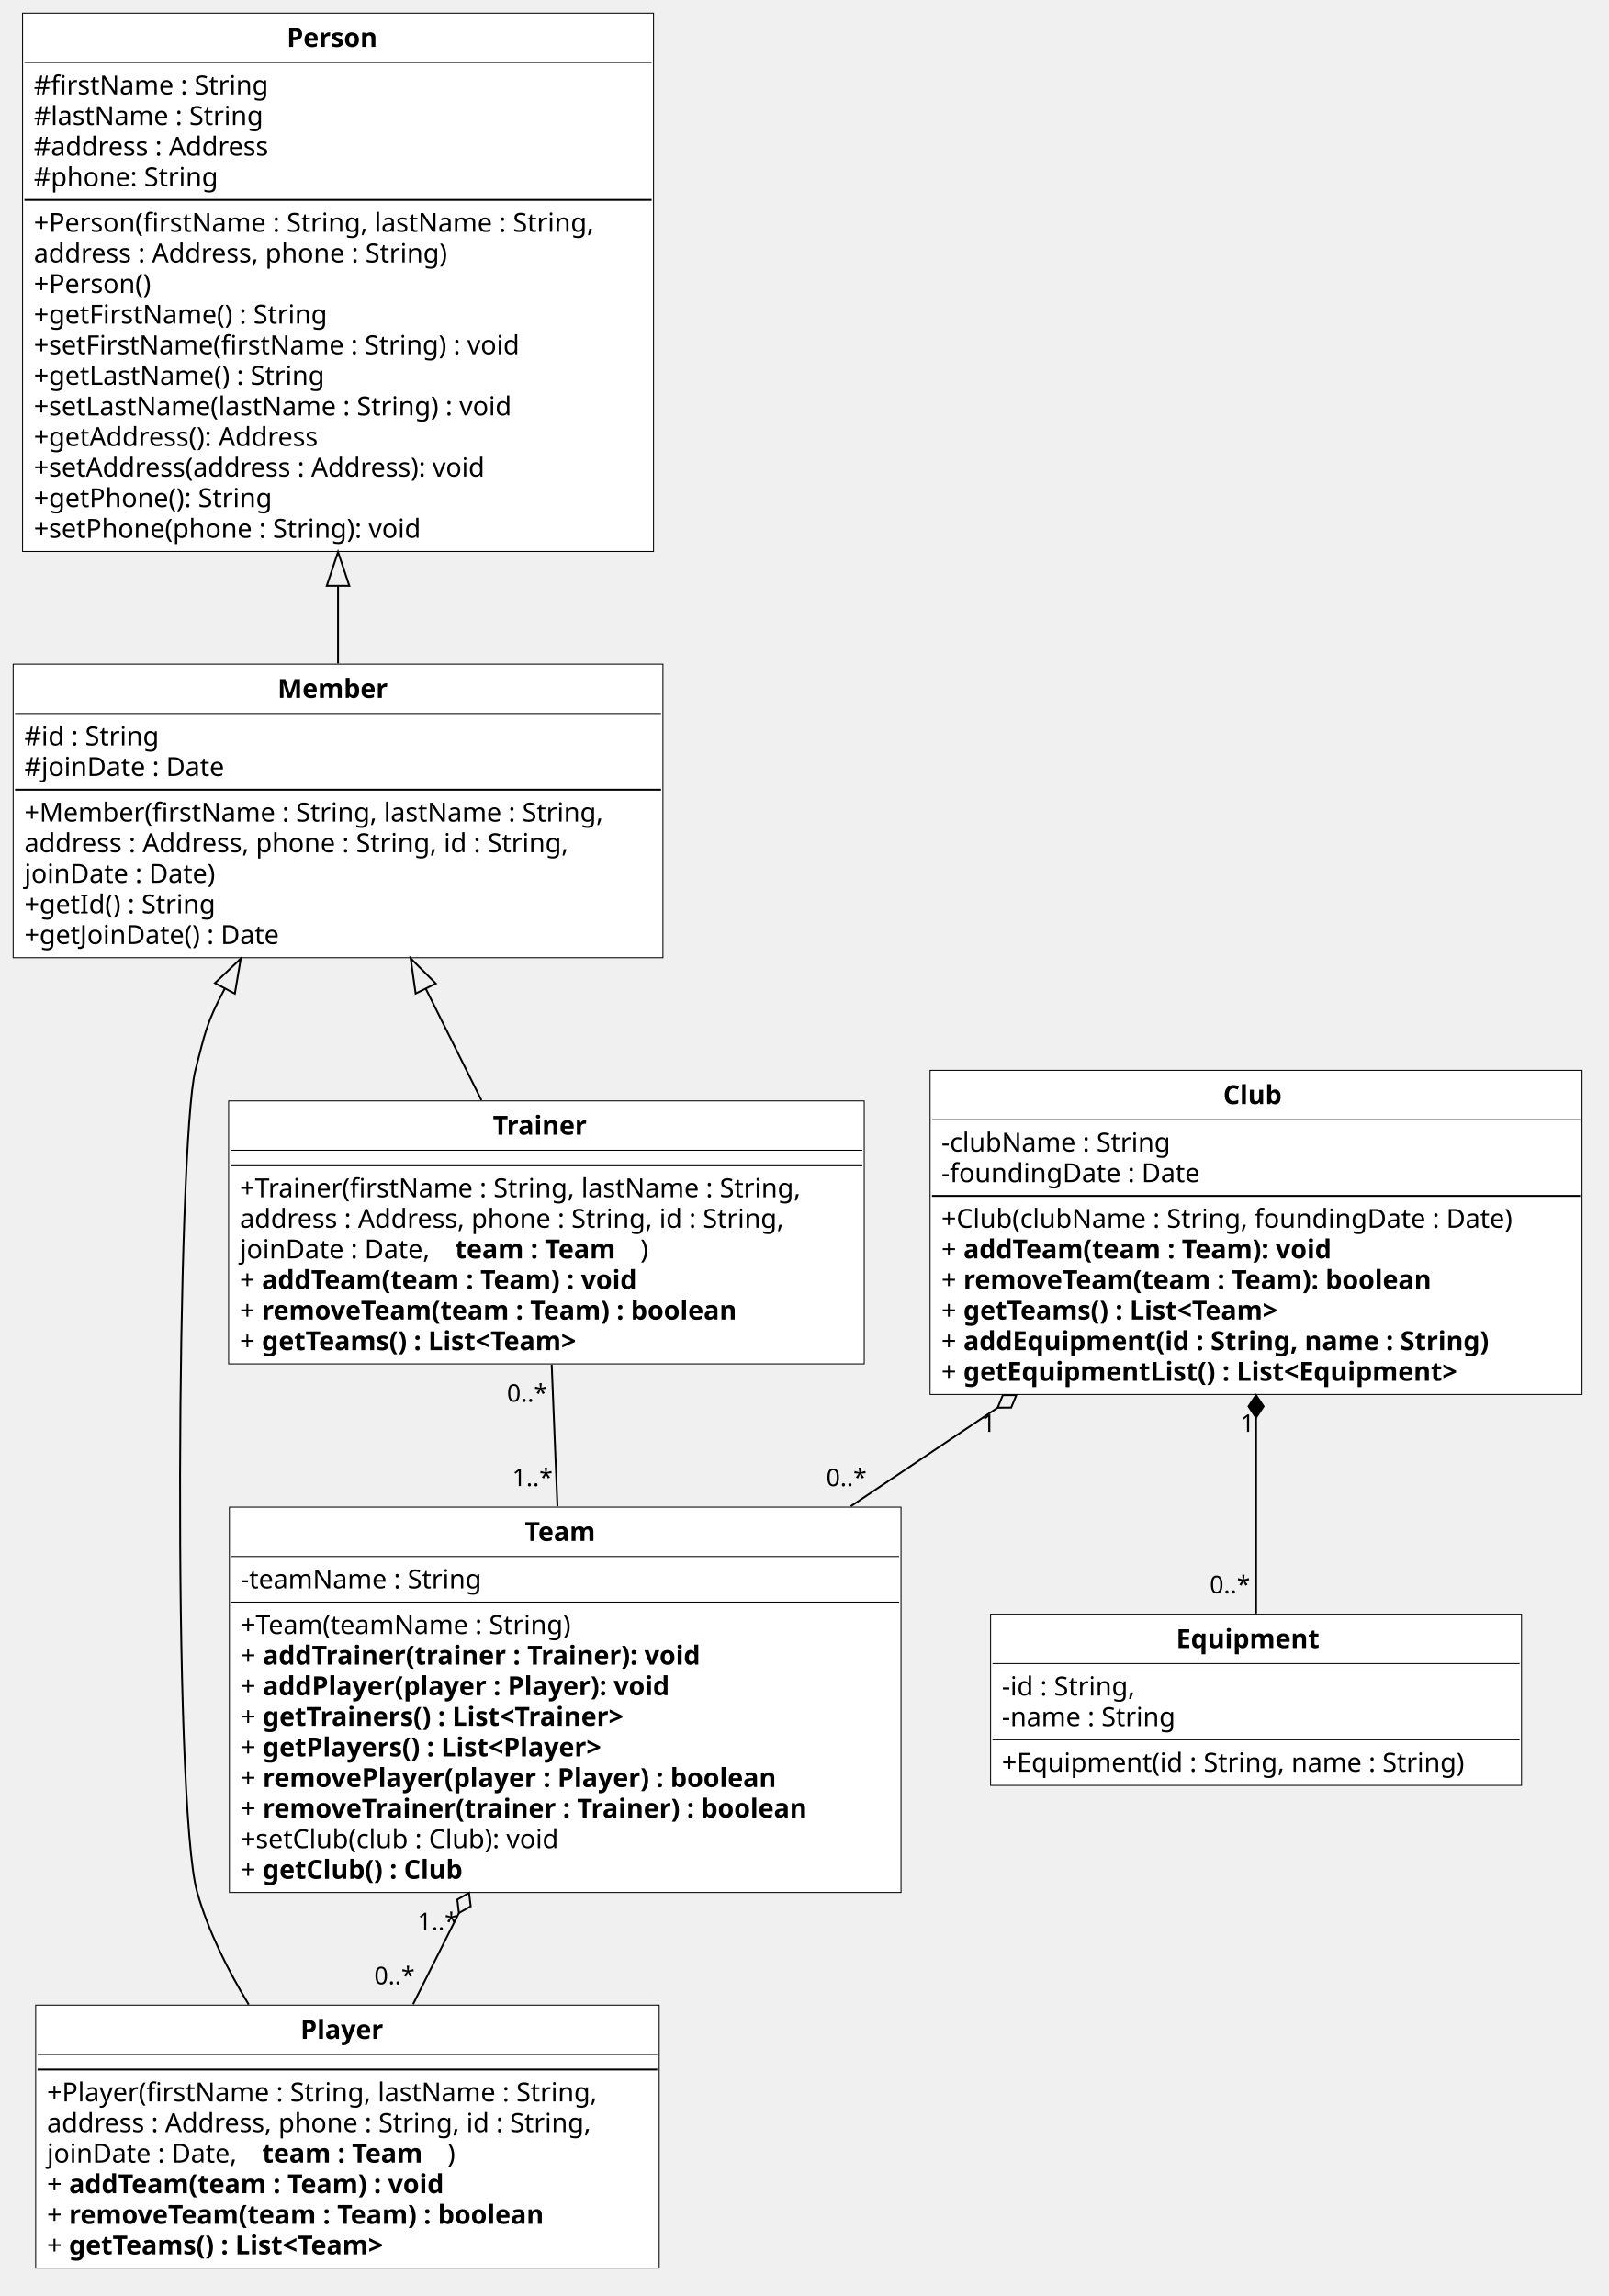
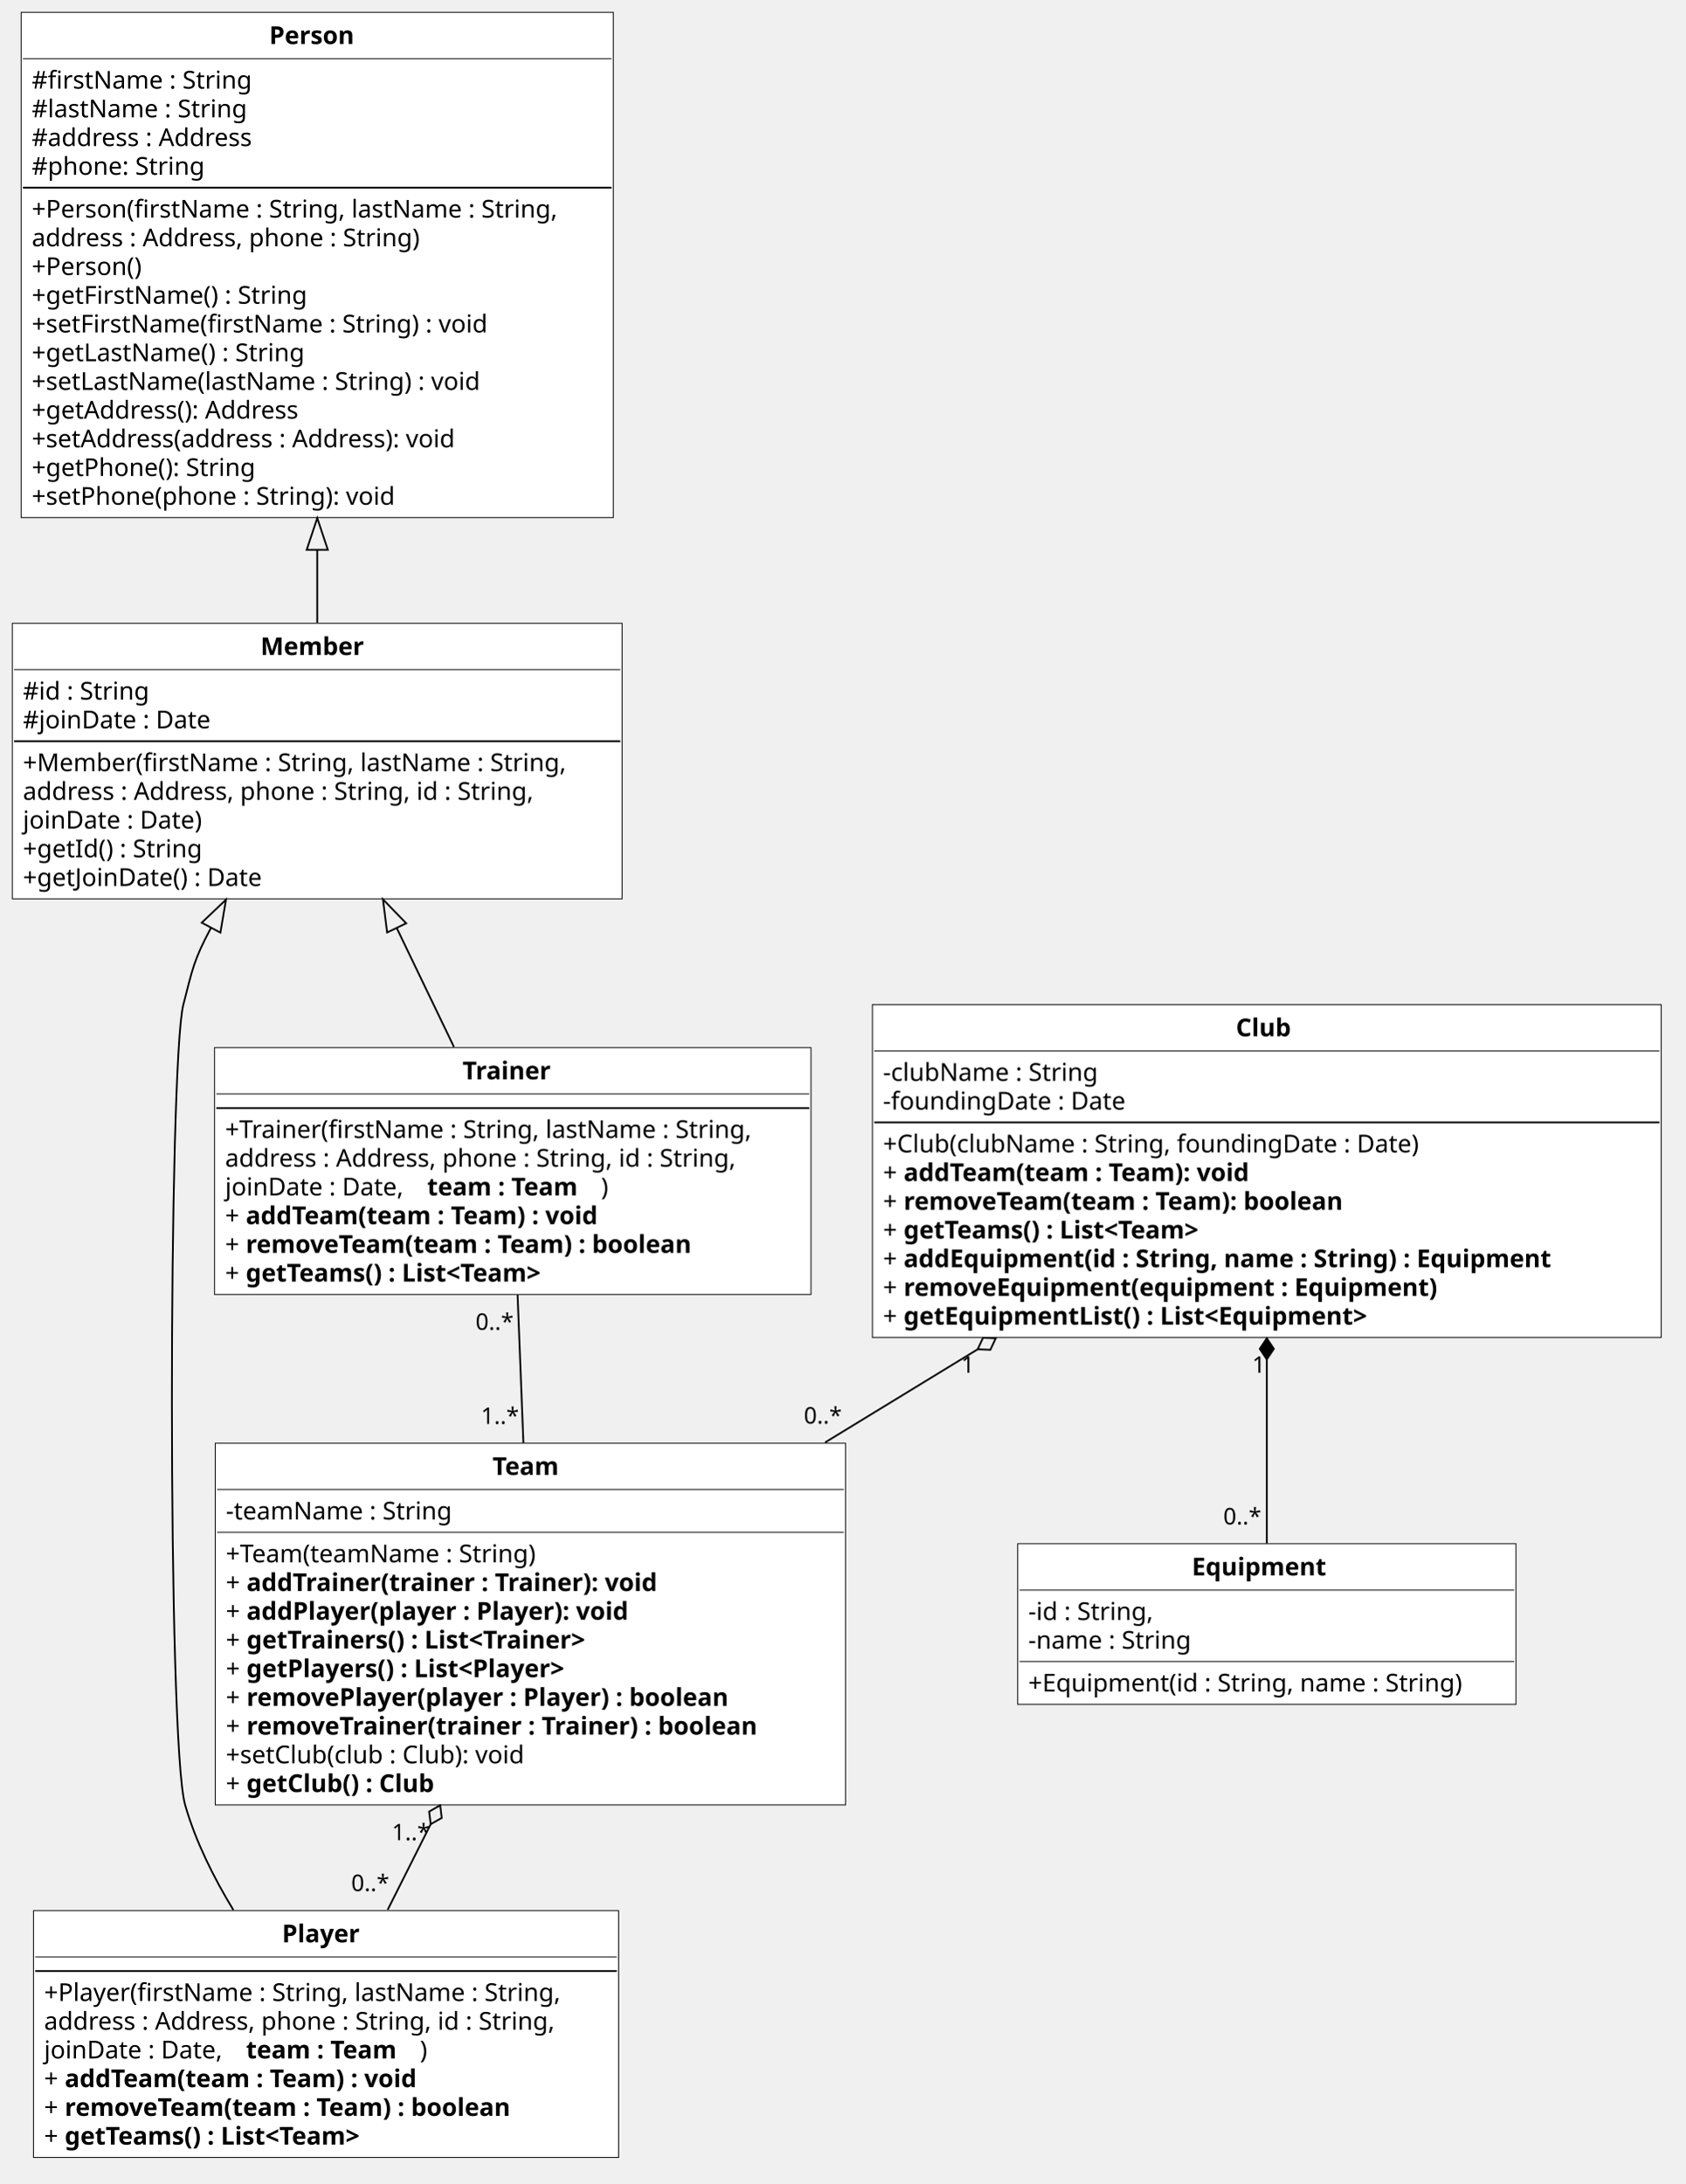
- <svg xmlns="http://www.w3.org/2000/svg" contentStyleType="text/css" data-diagram-type="CLASS" height="1223px" preserveAspectRatio="none" style="width:857px;height:1223px;background:#FFFFFF;" version="1.1" viewBox="0 0 857 1223" width="857px" zoomAndPan="magnify">
+ <svg xmlns="http://www.w3.org/2000/svg" contentStyleType="text/css" data-diagram-type="CLASS" height="1239px" preserveAspectRatio="none" style="width:957px;height:1239px;background:#FFFFFF;" version="1.1" viewBox="0 0 957 1239" width="957px" zoomAndPan="magnify">
  <defs />
  <g>
    <g class="entity" data-qualified-name="Person" data-source-line="14" id="ent0002">
      <rect fill="#FFFFFF" height="286.75" style="stroke:#000000;stroke-width:0.5;" width="336.099" x="12.02" y="7" />
      <text fill="#000000" font-family="sans-serif" font-size="14" font-weight="700" lengthAdjust="spacing" textLength="54.578" x="152.78" y="24.995">Person</text>
      <line style="stroke:#000000;stroke-width:0.5;" x1="13.02" x2="347.119" y1="33.297" y2="33.297" />
      <text fill="#000000" font-family="sans-serif" font-size="14" lengthAdjust="spacing" textLength="135.789" x="18.02" y="50.292">#firstName : String</text>
      <text fill="#000000" font-family="sans-serif" font-size="14" lengthAdjust="spacing" textLength="133.684" x="18.02" y="66.589">#lastName : String</text>
      <text fill="#000000" font-family="sans-serif" font-size="14" lengthAdjust="spacing" textLength="136.965" x="18.02" y="82.886">#address : Address</text>
      <text fill="#000000" font-family="sans-serif" font-size="14" lengthAdjust="spacing" textLength="106.49" x="18.02" y="99.183">#phone: String</text>
      <line style="stroke:#000000;stroke-width:1;" x1="13.02" x2="347.119" y1="106.484" y2="106.484" />
      <text fill="#000000" font-family="sans-serif" font-size="14" lengthAdjust="spacing" textLength="324.099" x="18.02" y="123.48">+Person(firstName : String, lastName : String,</text>
      <text fill="#000000" font-family="sans-serif" font-size="14" lengthAdjust="spacing" textLength="238.807" x="18.02" y="139.776">address : Address, phone : String)</text>
      <text fill="#000000" font-family="sans-serif" font-size="14" lengthAdjust="spacing" textLength="70.198" x="18.02" y="156.073">+Person()</text>
      <text fill="#000000" font-family="sans-serif" font-size="14" lengthAdjust="spacing" textLength="172.826" x="18.02" y="172.37">+getFirstName() : String</text>
      <text fill="#000000" font-family="sans-serif" font-size="14" lengthAdjust="spacing" textLength="283.138" x="18.02" y="188.667">+setFirstName(firstName : String) : void</text>
      <text fill="#000000" font-family="sans-serif" font-size="14" lengthAdjust="spacing" textLength="171.507" x="18.02" y="204.964">+getLastName() : String</text>
      <text fill="#000000" font-family="sans-serif" font-size="14" lengthAdjust="spacing" textLength="279.713" x="18.02" y="221.261">+setLastName(lastName : String) : void</text>
      <text fill="#000000" font-family="sans-serif" font-size="14" lengthAdjust="spacing" textLength="167.426" x="18.02" y="237.558">+getAddress(): Address</text>
      <text fill="#000000" font-family="sans-serif" font-size="14" lengthAdjust="spacing" textLength="264.387" x="18.02" y="253.855">+setAddress(address : Address): void</text>
      <text fill="#000000" font-family="sans-serif" font-size="14" lengthAdjust="spacing" textLength="139.959" x="18.02" y="270.151">+getPhone(): String</text>
      <text fill="#000000" font-family="sans-serif" font-size="14" lengthAdjust="spacing" textLength="225.422" x="18.02" y="286.448">+setPhone(phone : String): void</text>
    </g>
    <g class="entity" data-qualified-name="Member" data-source-line="37" id="ent0003">
      <rect fill="#FFFFFF" height="156.375" style="stroke:#000000;stroke-width:0.5;" width="346.141" x="7" y="353.75" />
      <text fill="#000000" font-family="sans-serif" font-size="14" font-weight="700" lengthAdjust="spacing" textLength="64.436" x="147.852" y="371.745">Member</text>
      <line style="stroke:#000000;stroke-width:0.5;" x1="8" x2="352.141" y1="380.047" y2="380.047" />
      <text fill="#000000" font-family="sans-serif" font-size="14" lengthAdjust="spacing" textLength="79.905" x="13" y="397.042">#id : String</text>
      <text fill="#000000" font-family="sans-serif" font-size="14" lengthAdjust="spacing" textLength="117.489" x="13" y="413.339">#joinDate : Date</text>
      <line style="stroke:#000000;stroke-width:1;" x1="8" x2="352.141" y1="420.641" y2="420.641" />
      <text fill="#000000" font-family="sans-serif" font-size="14" lengthAdjust="spacing" textLength="334.141" x="13" y="437.636">+Member(firstName : String, lastName : String,</text>
      <text fill="#000000" font-family="sans-serif" font-size="14" lengthAdjust="spacing" textLength="314.87" x="13" y="453.933">address : Address, phone : String, id : String,</text>
      <text fill="#000000" font-family="sans-serif" font-size="14" lengthAdjust="spacing" textLength="111.221" x="13" y="470.229">joinDate : Date)</text>
      <text fill="#000000" font-family="sans-serif" font-size="14" lengthAdjust="spacing" textLength="114.058" x="13" y="486.526">+getId() : String</text>
      <text fill="#000000" font-family="sans-serif" font-size="14" lengthAdjust="spacing" textLength="151.642" x="13" y="502.823">+getJoinDate() : Date</text>
    </g>
    <g class="entity" data-qualified-name="Player" data-source-line="48" id="ent0004">
-       <rect fill="#FFFFFF" height="140.078" style="stroke:#000000;stroke-width:0.5;" width="332.12" x="19.01" y="1068.06" />
-       <text fill="#000000" font-family="sans-serif" font-size="14" font-weight="700" lengthAdjust="spacing" textLength="50.032" x="160.054" y="1086.055">Player</text>
-       <line style="stroke:#000000;stroke-width:0.5;" x1="20.01" x2="350.13" y1="1094.357" y2="1094.357" />
-       <line style="stroke:#000000;stroke-width:1;" x1="20.01" x2="350.13" y1="1102.357" y2="1102.357" />
-       <text fill="#000000" font-family="sans-serif" font-size="14" lengthAdjust="spacing" textLength="320.12" x="25.01" y="1119.352">+Player(firstName : String, lastName : String,</text>
-       <text fill="#000000" font-family="sans-serif" font-size="14" lengthAdjust="spacing" textLength="319.32" x="25.01" y="1135.649">address : Address,  phone : String, id : String,</text>
-       <text fill="#000000" font-family="sans-serif" font-size="14" lengthAdjust="spacing" textLength="110.209" x="25.01" y="1151.946">joinDate : Date,</text>
-       <text fill="#000000" font-family="sans-serif" font-size="14" font-weight="700" lengthAdjust="spacing" textLength="98.649" x="139.669" y="1151.946">team : Team</text>
-       <text fill="#000000" font-family="sans-serif" font-size="14" lengthAdjust="spacing" textLength="5.462" x="238.319" y="1151.946">)</text>
-       <text fill="#000000" font-family="sans-serif" font-size="14" lengthAdjust="spacing" textLength="11.73" x="25.01" y="1168.243">+</text>
-       <text fill="#000000" font-family="sans-serif" font-size="14" font-weight="700" lengthAdjust="spacing" textLength="232.928" x="36.74" y="1168.243">addTeam(team : Team) : void</text>
-       <text fill="#000000" font-family="sans-serif" font-size="14" lengthAdjust="spacing" textLength="11.73" x="25.01" y="1184.54">+</text>
-       <text fill="#000000" font-family="sans-serif" font-size="14" font-weight="700" lengthAdjust="spacing" textLength="292.065" x="36.74" y="1184.54">removeTeam(team : Team) : boolean</text>
-       <text fill="#000000" font-family="sans-serif" font-size="14" lengthAdjust="spacing" textLength="11.73" x="25.01" y="1200.836">+</text>
-       <text fill="#000000" font-family="sans-serif" font-size="14" font-weight="700" lengthAdjust="spacing" textLength="201.052" x="36.74" y="1200.836">getTeams() : List&lt;Team&gt;</text>
+       <rect fill="#FFFFFF" height="140.078" style="stroke:#000000;stroke-width:0.5;" width="332.12" x="19.01" y="1084.36" />
+       <text fill="#000000" font-family="sans-serif" font-size="14" font-weight="700" lengthAdjust="spacing" textLength="50.032" x="160.054" y="1102.355">Player</text>
+       <line style="stroke:#000000;stroke-width:0.5;" x1="20.01" x2="350.13" y1="1110.657" y2="1110.657" />
+       <line style="stroke:#000000;stroke-width:1;" x1="20.01" x2="350.13" y1="1118.657" y2="1118.657" />
+       <text fill="#000000" font-family="sans-serif" font-size="14" lengthAdjust="spacing" textLength="320.12" x="25.01" y="1135.652">+Player(firstName : String, lastName : String,</text>
+       <text fill="#000000" font-family="sans-serif" font-size="14" lengthAdjust="spacing" textLength="319.32" x="25.01" y="1151.949">address : Address,  phone : String, id : String,</text>
+       <text fill="#000000" font-family="sans-serif" font-size="14" lengthAdjust="spacing" textLength="110.209" x="25.01" y="1168.246">joinDate : Date,</text>
+       <text fill="#000000" font-family="sans-serif" font-size="14" font-weight="700" lengthAdjust="spacing" textLength="98.649" x="139.669" y="1168.246">team : Team</text>
+       <text fill="#000000" font-family="sans-serif" font-size="14" lengthAdjust="spacing" textLength="5.462" x="238.319" y="1168.246">)</text>
+       <text fill="#000000" font-family="sans-serif" font-size="14" lengthAdjust="spacing" textLength="11.73" x="25.01" y="1184.543">+</text>
+       <text fill="#000000" font-family="sans-serif" font-size="14" font-weight="700" lengthAdjust="spacing" textLength="232.928" x="36.74" y="1184.543">addTeam(team : Team) : void</text>
+       <text fill="#000000" font-family="sans-serif" font-size="14" lengthAdjust="spacing" textLength="11.73" x="25.01" y="1200.84">+</text>
+       <text fill="#000000" font-family="sans-serif" font-size="14" font-weight="700" lengthAdjust="spacing" textLength="292.065" x="36.74" y="1200.84">removeTeam(team : Team) : boolean</text>
+       <text fill="#000000" font-family="sans-serif" font-size="14" lengthAdjust="spacing" textLength="11.73" x="25.01" y="1217.136">+</text>
+       <text fill="#000000" font-family="sans-serif" font-size="14" font-weight="700" lengthAdjust="spacing" textLength="201.052" x="36.74" y="1217.136">getTeams() : List&lt;Team&gt;</text>
    </g>
    <g class="entity" data-qualified-name="Trainer" data-source-line="59" id="ent0005">
-       <rect fill="#FFFFFF" height="140.078" style="stroke:#000000;stroke-width:0.5;" width="338.573" x="121.78" y="586.42" />
-       <text fill="#000000" font-family="sans-serif" font-size="14" font-weight="700" lengthAdjust="spacing" textLength="57.066" x="262.533" y="604.415">Trainer</text>
-       <line style="stroke:#000000;stroke-width:0.5;" x1="122.78" x2="459.353" y1="612.717" y2="612.717" />
-       <line style="stroke:#000000;stroke-width:1;" x1="122.78" x2="459.353" y1="620.717" y2="620.717" />
-       <text fill="#000000" font-family="sans-serif" font-size="14" lengthAdjust="spacing" textLength="326.573" x="127.78" y="637.712">+Trainer(firstName : String, lastName : String,</text>
-       <text fill="#000000" font-family="sans-serif" font-size="14" lengthAdjust="spacing" textLength="314.87" x="127.78" y="654.009">address : Address, phone : String, id : String,</text>
-       <text fill="#000000" font-family="sans-serif" font-size="14" lengthAdjust="spacing" textLength="110.209" x="127.78" y="670.306">joinDate : Date,</text>
-       <text fill="#000000" font-family="sans-serif" font-size="14" font-weight="700" lengthAdjust="spacing" textLength="98.649" x="242.439" y="670.306">team : Team</text>
-       <text fill="#000000" font-family="sans-serif" font-size="14" lengthAdjust="spacing" textLength="5.462" x="341.089" y="670.306">)</text>
-       <text fill="#000000" font-family="sans-serif" font-size="14" lengthAdjust="spacing" textLength="11.73" x="127.78" y="686.603">+</text>
-       <text fill="#000000" font-family="sans-serif" font-size="14" font-weight="700" lengthAdjust="spacing" textLength="232.928" x="139.511" y="686.603">addTeam(team : Team) : void</text>
-       <text fill="#000000" font-family="sans-serif" font-size="14" lengthAdjust="spacing" textLength="11.73" x="127.78" y="702.899">+</text>
-       <text fill="#000000" font-family="sans-serif" font-size="14" font-weight="700" lengthAdjust="spacing" textLength="292.065" x="139.511" y="702.899">removeTeam(team : Team) : boolean</text>
-       <text fill="#000000" font-family="sans-serif" font-size="14" lengthAdjust="spacing" textLength="11.73" x="127.78" y="719.196">+</text>
-       <text fill="#000000" font-family="sans-serif" font-size="14" font-weight="700" lengthAdjust="spacing" textLength="201.052" x="139.511" y="719.196">getTeams() : List&lt;Team&gt;</text>
+       <rect fill="#FFFFFF" height="140.078" style="stroke:#000000;stroke-width:0.5;" width="338.573" x="121.78" y="594.57" />
+       <text fill="#000000" font-family="sans-serif" font-size="14" font-weight="700" lengthAdjust="spacing" textLength="57.066" x="262.533" y="612.565">Trainer</text>
+       <line style="stroke:#000000;stroke-width:0.5;" x1="122.78" x2="459.353" y1="620.867" y2="620.867" />
+       <line style="stroke:#000000;stroke-width:1;" x1="122.78" x2="459.353" y1="628.867" y2="628.867" />
+       <text fill="#000000" font-family="sans-serif" font-size="14" lengthAdjust="spacing" textLength="326.573" x="127.78" y="645.862">+Trainer(firstName : String, lastName : String,</text>
+       <text fill="#000000" font-family="sans-serif" font-size="14" lengthAdjust="spacing" textLength="314.87" x="127.78" y="662.159">address : Address, phone : String, id : String,</text>
+       <text fill="#000000" font-family="sans-serif" font-size="14" lengthAdjust="spacing" textLength="110.209" x="127.78" y="678.456">joinDate : Date,</text>
+       <text fill="#000000" font-family="sans-serif" font-size="14" font-weight="700" lengthAdjust="spacing" textLength="98.649" x="242.439" y="678.456">team : Team</text>
+       <text fill="#000000" font-family="sans-serif" font-size="14" lengthAdjust="spacing" textLength="5.462" x="341.089" y="678.456">)</text>
+       <text fill="#000000" font-family="sans-serif" font-size="14" lengthAdjust="spacing" textLength="11.73" x="127.78" y="694.753">+</text>
+       <text fill="#000000" font-family="sans-serif" font-size="14" font-weight="700" lengthAdjust="spacing" textLength="232.928" x="139.511" y="694.753">addTeam(team : Team) : void</text>
+       <text fill="#000000" font-family="sans-serif" font-size="14" lengthAdjust="spacing" textLength="11.73" x="127.78" y="711.049">+</text>
+       <text fill="#000000" font-family="sans-serif" font-size="14" font-weight="700" lengthAdjust="spacing" textLength="292.065" x="139.511" y="711.049">removeTeam(team : Team) : boolean</text>
+       <text fill="#000000" font-family="sans-serif" font-size="14" lengthAdjust="spacing" textLength="11.73" x="127.78" y="727.346">+</text>
+       <text fill="#000000" font-family="sans-serif" font-size="14" font-weight="700" lengthAdjust="spacing" textLength="201.052" x="139.511" y="727.346">getTeams() : List&lt;Team&gt;</text>
    </g>
    <g class="entity" data-qualified-name="Equipment" data-source-line="70" id="ent0006">
-       <rect fill="#FFFFFF" height="91.188" style="stroke:#000000;stroke-width:0.5;" width="282.826" x="527.66" y="859.84" />
-       <text fill="#000000" font-family="sans-serif" font-size="14" font-weight="700" lengthAdjust="spacing" textLength="85.114" x="626.516" y="877.835">Equipment</text>
-       <line style="stroke:#000000;stroke-width:0.5;" x1="528.66" x2="809.486" y1="886.137" y2="886.137" />
-       <text fill="#000000" font-family="sans-serif" font-size="14" lengthAdjust="spacing" textLength="77.677" x="533.66" y="903.132">-id : String,</text>
-       <text fill="#000000" font-family="sans-serif" font-size="14" lengthAdjust="spacing" textLength="100.153" x="533.66" y="919.429">-name : String</text>
-       <line style="stroke:#000000;stroke-width:0.5;" x1="528.66" x2="809.486" y1="926.731" y2="926.731" />
-       <text fill="#000000" font-family="sans-serif" font-size="14" lengthAdjust="spacing" textLength="270.826" x="533.66" y="943.726">+Equipment(id : String, name : String)</text>
+       <rect fill="#FFFFFF" height="91.188" style="stroke:#000000;stroke-width:0.5;" width="282.826" x="577.66" y="876.14" />
+       <text fill="#000000" font-family="sans-serif" font-size="14" font-weight="700" lengthAdjust="spacing" textLength="85.114" x="676.516" y="894.135">Equipment</text>
+       <line style="stroke:#000000;stroke-width:0.5;" x1="578.66" x2="859.486" y1="902.437" y2="902.437" />
+       <text fill="#000000" font-family="sans-serif" font-size="14" lengthAdjust="spacing" textLength="77.677" x="583.66" y="919.432">-id : String,</text>
+       <text fill="#000000" font-family="sans-serif" font-size="14" lengthAdjust="spacing" textLength="100.153" x="583.66" y="935.729">-name : String</text>
+       <line style="stroke:#000000;stroke-width:0.5;" x1="578.66" x2="859.486" y1="943.031" y2="943.031" />
+       <text fill="#000000" font-family="sans-serif" font-size="14" lengthAdjust="spacing" textLength="270.826" x="583.66" y="960.026">+Equipment(id : String, name : String)</text>
    </g>
    <g class="entity" data-qualified-name="Team" data-source-line="81" id="ent0007">
-       <rect fill="#FFFFFF" height="205.266" style="stroke:#000000;stroke-width:0.5;" width="357.755" x="122.19" y="802.8" />
-       <text fill="#000000" font-family="sans-serif" font-size="14" font-weight="700" lengthAdjust="spacing" textLength="43.08" x="279.527" y="820.795">Team</text>
-       <line style="stroke:#000000;stroke-width:0.5;" x1="123.19" x2="478.945" y1="829.097" y2="829.097" />
-       <text fill="#000000" font-family="sans-serif" font-size="14" lengthAdjust="spacing" textLength="138.072" x="128.19" y="846.092">-teamName : String</text>
-       <line style="stroke:#000000;stroke-width:0.5;" x1="123.19" x2="478.945" y1="853.394" y2="853.394" />
-       <text fill="#000000" font-family="sans-serif" font-size="14" lengthAdjust="spacing" textLength="195.057" x="128.19" y="870.389">+Team(teamName : String)</text>
-       <text fill="#000000" font-family="sans-serif" font-size="14" lengthAdjust="spacing" textLength="11.73" x="128.19" y="886.686">+</text>
-       <text fill="#000000" font-family="sans-serif" font-size="14" font-weight="700" lengthAdjust="spacing" textLength="270.013" x="139.921" y="886.686">addTrainer(trainer : Trainer): void</text>
-       <text fill="#000000" font-family="sans-serif" font-size="14" lengthAdjust="spacing" textLength="11.73" x="128.19" y="902.983">+</text>
-       <text fill="#000000" font-family="sans-serif" font-size="14" font-weight="700" lengthAdjust="spacing" textLength="251.528" x="139.921" y="902.983">addPlayer(player : Player): void</text>
-       <text fill="#000000" font-family="sans-serif" font-size="14" lengthAdjust="spacing" textLength="11.73" x="128.19" y="919.279">+</text>
-       <text fill="#000000" font-family="sans-serif" font-size="14" font-weight="700" lengthAdjust="spacing" textLength="229.024" x="139.921" y="919.279">getTrainers() : List&lt;Trainer&gt;</text>
-       <text fill="#000000" font-family="sans-serif" font-size="14" lengthAdjust="spacing" textLength="11.73" x="128.19" y="935.576">+</text>
-       <text fill="#000000" font-family="sans-serif" font-size="14" font-weight="700" lengthAdjust="spacing" textLength="214.956" x="139.921" y="935.576">getPlayers() : List&lt;Player&gt;</text>
-       <text fill="#000000" font-family="sans-serif" font-size="14" lengthAdjust="spacing" textLength="11.73" x="128.19" y="951.873">+</text>
-       <text fill="#000000" font-family="sans-serif" font-size="14" font-weight="700" lengthAdjust="spacing" textLength="315.54" x="139.921" y="951.873">removePlayer(player : Player) : boolean</text>
-       <text fill="#000000" font-family="sans-serif" font-size="14" lengthAdjust="spacing" textLength="11.73" x="128.19" y="968.17">+</text>
-       <text fill="#000000" font-family="sans-serif" font-size="14" font-weight="700" lengthAdjust="spacing" textLength="334.024" x="139.921" y="968.17">removeTrainer(trainer : Trainer) : boolean</text>
-       <text fill="#000000" font-family="sans-serif" font-size="14" lengthAdjust="spacing" textLength="188.658" x="128.19" y="984.467">+setClub(club : Club): void</text>
-       <text fill="#000000" font-family="sans-serif" font-size="14" lengthAdjust="spacing" textLength="11.73" x="128.19" y="1000.764">+</text>
-       <text fill="#000000" font-family="sans-serif" font-size="14" font-weight="700" lengthAdjust="spacing" textLength="124.476" x="139.921" y="1000.764">getClub() : Club</text>
+       <rect fill="#FFFFFF" height="205.266" style="stroke:#000000;stroke-width:0.5;" width="357.755" x="122.19" y="819.1" />
+       <text fill="#000000" font-family="sans-serif" font-size="14" font-weight="700" lengthAdjust="spacing" textLength="43.08" x="279.527" y="837.095">Team</text>
+       <line style="stroke:#000000;stroke-width:0.5;" x1="123.19" x2="478.945" y1="845.397" y2="845.397" />
+       <text fill="#000000" font-family="sans-serif" font-size="14" lengthAdjust="spacing" textLength="138.072" x="128.19" y="862.392">-teamName : String</text>
+       <line style="stroke:#000000;stroke-width:0.5;" x1="123.19" x2="478.945" y1="869.694" y2="869.694" />
+       <text fill="#000000" font-family="sans-serif" font-size="14" lengthAdjust="spacing" textLength="195.057" x="128.19" y="886.689">+Team(teamName : String)</text>
+       <text fill="#000000" font-family="sans-serif" font-size="14" lengthAdjust="spacing" textLength="11.73" x="128.19" y="902.986">+</text>
+       <text fill="#000000" font-family="sans-serif" font-size="14" font-weight="700" lengthAdjust="spacing" textLength="270.013" x="139.921" y="902.986">addTrainer(trainer : Trainer): void</text>
+       <text fill="#000000" font-family="sans-serif" font-size="14" lengthAdjust="spacing" textLength="11.73" x="128.19" y="919.283">+</text>
+       <text fill="#000000" font-family="sans-serif" font-size="14" font-weight="700" lengthAdjust="spacing" textLength="251.528" x="139.921" y="919.283">addPlayer(player : Player): void</text>
+       <text fill="#000000" font-family="sans-serif" font-size="14" lengthAdjust="spacing" textLength="11.73" x="128.19" y="935.58">+</text>
+       <text fill="#000000" font-family="sans-serif" font-size="14" font-weight="700" lengthAdjust="spacing" textLength="229.024" x="139.921" y="935.58">getTrainers() : List&lt;Trainer&gt;</text>
+       <text fill="#000000" font-family="sans-serif" font-size="14" lengthAdjust="spacing" textLength="11.73" x="128.19" y="951.876">+</text>
+       <text fill="#000000" font-family="sans-serif" font-size="14" font-weight="700" lengthAdjust="spacing" textLength="214.956" x="139.921" y="951.876">getPlayers() : List&lt;Player&gt;</text>
+       <text fill="#000000" font-family="sans-serif" font-size="14" lengthAdjust="spacing" textLength="11.73" x="128.19" y="968.173">+</text>
+       <text fill="#000000" font-family="sans-serif" font-size="14" font-weight="700" lengthAdjust="spacing" textLength="315.54" x="139.921" y="968.173">removePlayer(player : Player) : boolean</text>
+       <text fill="#000000" font-family="sans-serif" font-size="14" lengthAdjust="spacing" textLength="11.73" x="128.19" y="984.47">+</text>
+       <text fill="#000000" font-family="sans-serif" font-size="14" font-weight="700" lengthAdjust="spacing" textLength="334.024" x="139.921" y="984.47">removeTrainer(trainer : Trainer) : boolean</text>
+       <text fill="#000000" font-family="sans-serif" font-size="14" lengthAdjust="spacing" textLength="188.658" x="128.19" y="1000.767">+setClub(club : Club): void</text>
+       <text fill="#000000" font-family="sans-serif" font-size="14" lengthAdjust="spacing" textLength="11.73" x="128.19" y="1017.064">+</text>
+       <text fill="#000000" font-family="sans-serif" font-size="14" font-weight="700" lengthAdjust="spacing" textLength="124.476" x="139.921" y="1017.064">getClub() : Club</text>
    </g>
    <g class="entity" data-qualified-name="Club" data-source-line="95" id="ent0008">
-       <rect fill="#FFFFFF" height="172.672" style="stroke:#000000;stroke-width:0.5;" width="347.269" x="495.44" y="570.12" />
-       <text fill="#000000" font-family="sans-serif" font-size="14" font-weight="700" lengthAdjust="spacing" textLength="35.062" x="651.543" y="588.115">Club</text>
-       <line style="stroke:#000000;stroke-width:0.5;" x1="496.44" x2="841.709" y1="596.417" y2="596.417" />
-       <text fill="#000000" font-family="sans-serif" font-size="14" lengthAdjust="spacing" textLength="131.1" x="501.44" y="613.412">-clubName : String</text>
-       <text fill="#000000" font-family="sans-serif" font-size="14" lengthAdjust="spacing" textLength="147.369" x="501.44" y="629.709">-foundingDate : Date</text>
-       <line style="stroke:#000000;stroke-width:1;" x1="496.44" x2="841.709" y1="637.011" y2="637.011" />
-       <text fill="#000000" font-family="sans-serif" font-size="14" lengthAdjust="spacing" textLength="331.345" x="501.44" y="654.006">+Club(clubName : String, foundingDate : Date)</text>
-       <text fill="#000000" font-family="sans-serif" font-size="14" lengthAdjust="spacing" textLength="11.73" x="501.44" y="670.303">+</text>
-       <text fill="#000000" font-family="sans-serif" font-size="14" font-weight="700" lengthAdjust="spacing" textLength="228.054" x="513.17" y="670.303">addTeam(team : Team): void</text>
-       <text fill="#000000" font-family="sans-serif" font-size="14" lengthAdjust="spacing" textLength="11.73" x="501.44" y="686.6">+</text>
-       <text fill="#000000" font-family="sans-serif" font-size="14" font-weight="700" lengthAdjust="spacing" textLength="287.191" x="513.17" y="686.6">removeTeam(team : Team): boolean</text>
-       <text fill="#000000" font-family="sans-serif" font-size="14" lengthAdjust="spacing" textLength="11.73" x="501.44" y="702.896">+</text>
-       <text fill="#000000" font-family="sans-serif" font-size="14" font-weight="700" lengthAdjust="spacing" textLength="201.052" x="513.17" y="702.896">getTeams() : List&lt;Team&gt;</text>
-       <text fill="#000000" font-family="sans-serif" font-size="14" lengthAdjust="spacing" textLength="11.73" x="501.44" y="719.193">+</text>
-       <text fill="#000000" font-family="sans-serif" font-size="14" font-weight="700" lengthAdjust="spacing" textLength="323.538" x="513.17" y="719.193">addEquipment(id : String, name : String)</text>
-       <text fill="#000000" font-family="sans-serif" font-size="14" lengthAdjust="spacing" textLength="11.73" x="501.44" y="735.49">+</text>
-       <text fill="#000000" font-family="sans-serif" font-size="14" font-weight="700" lengthAdjust="spacing" textLength="305.532" x="513.17" y="735.49">getEquipmentList() : List&lt;Equipment&gt;</text>
+       <rect fill="#FFFFFF" height="188.969" style="stroke:#000000;stroke-width:0.5;" width="447.729" x="495.21" y="570.13" />
+       <text fill="#000000" font-family="sans-serif" font-size="14" font-weight="700" lengthAdjust="spacing" textLength="35.062" x="701.544" y="588.125">Club</text>
+       <line style="stroke:#000000;stroke-width:0.5;" x1="496.21" x2="941.939" y1="596.427" y2="596.427" />
+       <text fill="#000000" font-family="sans-serif" font-size="14" lengthAdjust="spacing" textLength="131.1" x="501.21" y="613.422">-clubName : String</text>
+       <text fill="#000000" font-family="sans-serif" font-size="14" lengthAdjust="spacing" textLength="147.369" x="501.21" y="629.719">-foundingDate : Date</text>
+       <line style="stroke:#000000;stroke-width:1;" x1="496.21" x2="941.939" y1="637.021" y2="637.021" />
+       <text fill="#000000" font-family="sans-serif" font-size="14" lengthAdjust="spacing" textLength="331.345" x="501.21" y="654.016">+Club(clubName : String, foundingDate : Date)</text>
+       <text fill="#000000" font-family="sans-serif" font-size="14" lengthAdjust="spacing" textLength="11.73" x="501.21" y="670.313">+</text>
+       <text fill="#000000" font-family="sans-serif" font-size="14" font-weight="700" lengthAdjust="spacing" textLength="228.054" x="512.941" y="670.313">addTeam(team : Team): void</text>
+       <text fill="#000000" font-family="sans-serif" font-size="14" lengthAdjust="spacing" textLength="11.73" x="501.21" y="686.61">+</text>
+       <text fill="#000000" font-family="sans-serif" font-size="14" font-weight="700" lengthAdjust="spacing" textLength="287.191" x="512.941" y="686.61">removeTeam(team : Team): boolean</text>
+       <text fill="#000000" font-family="sans-serif" font-size="14" lengthAdjust="spacing" textLength="11.73" x="501.21" y="702.906">+</text>
+       <text fill="#000000" font-family="sans-serif" font-size="14" font-weight="700" lengthAdjust="spacing" textLength="201.052" x="512.941" y="702.906">getTeams() : List&lt;Team&gt;</text>
+       <text fill="#000000" font-family="sans-serif" font-size="14" lengthAdjust="spacing" textLength="11.73" x="501.21" y="719.203">+</text>
+       <text fill="#000000" font-family="sans-serif" font-size="14" font-weight="700" lengthAdjust="spacing" textLength="423.999" x="512.941" y="719.203">addEquipment(id : String, name : String) : Equipment</text>
+       <text fill="#000000" font-family="sans-serif" font-size="14" lengthAdjust="spacing" textLength="11.73" x="501.21" y="735.5">+</text>
+       <text fill="#000000" font-family="sans-serif" font-size="14" font-weight="700" lengthAdjust="spacing" textLength="342.644" x="512.941" y="735.5">removeEquipment(equipment : Equipment)</text>
+       <text fill="#000000" font-family="sans-serif" font-size="14" lengthAdjust="spacing" textLength="11.73" x="501.21" y="751.797">+</text>
+       <text fill="#000000" font-family="sans-serif" font-size="14" font-weight="700" lengthAdjust="spacing" textLength="305.532" x="512.941" y="751.797">getEquipmentList() : List&lt;Equipment&gt;</text>
    </g>
-     <g class="link" data-entity-1="ent0002" data-entity-2="ent0003" data-link-type="extension" data-source-line="111" id="lnk9">
-       <path codeLine="111" d="M180.07,312.02 C180.07,332.48 180.07,334.86 180.07,353.41" fill="none" id="Person-backto-Member" style="stroke:#000000;stroke-width:1;" />
-       <polygon fill="none" points="180.07,294.02,174.07,312.02,186.07,312.02,180.07,294.02" style="stroke:#000000;stroke-width:1;" />
+     <g class="link" data-entity-1="ent0002" data-entity-2="ent0003" data-link-type="extension" data-source-line="112" id="lnk9">
+       <path codeLine="112" d="M180.07,312.03 C180.07,332.49 180.07,334.87 180.07,353.41" fill="none" id="Person-backto-Member" style="stroke:#000000;stroke-width:1;" />
+       <polygon fill="none" points="180.07,294.03,174.07,312.03,186.07,312.03,180.07,294.03" style="stroke:#000000;stroke-width:1;" />
    </g>
-     <g class="link" data-entity-1="ent0003" data-entity-2="ent0004" data-link-type="extension" data-source-line="112" id="lnk10">
-       <path codeLine="112" d="M119.803,526.469 C109.823,545.219 109.32,549.83 104.07,570.12 C94.33,607.8 91.73,961.56 105.07,1008.06 C110.99,1028.71 121.25,1049.29 132.49,1067.75" fill="none" id="Member-backto-Player" style="stroke:#000000;stroke-width:1;" />
-       <polygon fill="none" points="128.26,510.58,114.506,523.65,125.099,529.288,128.26,510.58" style="stroke:#000000;stroke-width:1;" />
+     <g class="link" data-entity-1="ent0003" data-entity-2="ent0004" data-link-type="extension" data-source-line="113" id="lnk10">
+       <path codeLine="113" d="M119.799,526.477 C109.819,545.217 109.32,549.83 104.07,570.13 C95.62,602.83 94.85,988.75 105.07,1024.36 C110.99,1045.01 121.25,1065.59 132.49,1084.05" fill="none" id="Member-backto-Player" style="stroke:#000000;stroke-width:1;" />
+       <polygon fill="none" points="128.26,510.59,114.503,523.657,125.095,529.298,128.26,510.59" style="stroke:#000000;stroke-width:1;" />
    </g>
-     <g class="link" data-entity-1="ent0003" data-entity-2="ent0005" data-link-type="extension" data-source-line="113" id="lnk11">
-       <path codeLine="113" d="M226.772,526.559 C239.031,551.149 244.47,562.05 256.44,586.03" fill="none" id="Member-backto-Trainer" style="stroke:#000000;stroke-width:1;" />
-       <polygon fill="none" points="218.74,510.45,221.402,529.236,232.141,523.882,218.74,510.45" style="stroke:#000000;stroke-width:1;" />
+     <g class="link" data-entity-1="ent0003" data-entity-2="ent0005" data-link-type="extension" data-source-line="114" id="lnk11">
+       <path codeLine="114" d="M225.145,526.61 C238.185,553.71 244.92,567.72 257.63,594.12" fill="none" id="Member-backto-Trainer" style="stroke:#000000;stroke-width:1;" />
+       <polygon fill="none" points="217.34,510.39,219.738,529.212,230.551,524.008,217.34,510.39" style="stroke:#000000;stroke-width:1;" />
    </g>
-     <g class="link" data-entity-1="ent0007" data-entity-2="ent0004" data-link-type="aggregation" data-source-line="121" id="lnk12">
-       <path codeLine="121" d="M244.46,1019.001 C234.39,1039.031 229.43,1048.9 220.04,1067.57" fill="none" id="Team-backto-Player" style="stroke:#000000;stroke-width:1;" />
-       <polygon fill="none" points="249.85,1008.28,243.581,1011.844,244.46,1019.001,250.729,1015.437,249.85,1008.28" style="stroke:#000000;stroke-width:1;" />
-       <text fill="#000000" font-family="sans-serif" font-size="13" lengthAdjust="spacing" textLength="23.036" x="222.441" y="1028.11">1..*</text>
-       <text fill="#000000" font-family="sans-serif" font-size="13" lengthAdjust="spacing" textLength="23.036" x="199.352" y="1056.962">0..*</text>
+     <g class="link" data-entity-1="ent0007" data-entity-2="ent0004" data-link-type="aggregation" data-source-line="122" id="lnk12">
+       <path codeLine="122" d="M244.46,1035.301 C234.39,1055.331 229.43,1065.2 220.04,1083.87" fill="none" id="Team-backto-Player" style="stroke:#000000;stroke-width:1;" />
+       <polygon fill="none" points="249.85,1024.58,243.581,1028.144,244.46,1035.301,250.729,1031.737,249.85,1024.58" style="stroke:#000000;stroke-width:1;" />
+       <text fill="#000000" font-family="sans-serif" font-size="13" lengthAdjust="spacing" textLength="23.036" x="222.441" y="1044.41">1..*</text>
+       <text fill="#000000" font-family="sans-serif" font-size="13" lengthAdjust="spacing" textLength="23.036" x="199.352" y="1073.262">0..*</text>
    </g>
-     <g class="link" data-entity-1="ent0005" data-entity-2="ent0007" data-link-type="association" data-source-line="124" id="lnk13">
-       <path codeLine="124" d="M293.88,726.91 C294.83,750.31 295.91,776.93 296.94,802.31" fill="none" id="Trainer-Team" style="stroke:#000000;stroke-width:1;" />
-       <text fill="#000000" font-family="sans-serif" font-size="13" lengthAdjust="spacing" textLength="23.036" x="270.027" y="746.657">0..*</text>
-       <text fill="#000000" font-family="sans-serif" font-size="13" lengthAdjust="spacing" textLength="23.036" x="272.842" y="791.603">1..*</text>
+     <g class="link" data-entity-1="ent0005" data-entity-2="ent0007" data-link-type="association" data-source-line="125" id="lnk13">
+       <path codeLine="125" d="M293.79,734.99 C294.8,760.81 295.97,790.68 297.08,818.81" fill="none" id="Trainer-Team" style="stroke:#000000;stroke-width:1;" />
+       <text fill="#000000" font-family="sans-serif" font-size="13" lengthAdjust="spacing" textLength="23.036" x="269.928" y="754.73">0..*</text>
+       <text fill="#000000" font-family="sans-serif" font-size="13" lengthAdjust="spacing" textLength="23.036" x="272.992" y="808.117">1..*</text>
    </g>
-     <g class="link" data-entity-1="ent0008" data-entity-2="ent0007" data-link-type="aggregation" data-source-line="127" id="lnk14">
-       <path codeLine="127" d="M531.427,749.828 C502.986,768.918 482.53,782.65 453.21,802.32" fill="none" id="Club-backto-Team" style="stroke:#000000;stroke-width:1;" />
-       <polygon fill="none" points="541.39,743.14,534.179,743.163,531.427,749.828,538.638,749.805,541.39,743.14" style="stroke:#000000;stroke-width:1;" />
-       <text fill="#000000" font-family="sans-serif" font-size="13" lengthAdjust="spacing" textLength="8.271" x="522.907" y="762.717">1</text>
-       <text fill="#000000" font-family="sans-serif" font-size="13" lengthAdjust="spacing" textLength="23.036" x="440.1" y="791.614">0..*</text>
+     <g class="link" data-entity-1="ent0008" data-entity-2="ent0007" data-link-type="aggregation" data-source-line="128" id="lnk14">
+       <path codeLine="128" d="M554.957,765.772 C523.417,785.022 500.31,799.12 468.33,818.65" fill="none" id="Club-backto-Team" style="stroke:#000000;stroke-width:1;" />
+       <polygon fill="none" points="565.2,759.52,557.995,759.231,554.957,765.772,562.162,766.06,565.2,759.52" style="stroke:#000000;stroke-width:1;" />
+       <text fill="#000000" font-family="sans-serif" font-size="13" lengthAdjust="spacing" textLength="8.271" x="545.616" y="779.112">1</text>
+       <text fill="#000000" font-family="sans-serif" font-size="13" lengthAdjust="spacing" textLength="23.036" x="456.283" y="807.946">0..*</text>
    </g>
-     <g class="link" data-entity-1="ent0008" data-entity-2="ent0006" data-link-type="composition" data-source-line="130" id="lnk15">
-       <path codeLine="130" d="M669.07,755.14 C669.07,794.29 669.07,827.05 669.07,859.47" fill="none" id="Club-backto-Equipment" style="stroke:#000000;stroke-width:1;" />
-       <polygon fill="#000000" points="669.07,743.14,665.07,749.14,669.07,755.14,673.07,749.14,669.07,743.14" style="stroke:#000000;stroke-width:1;" />
-       <text fill="#000000" font-family="sans-serif" font-size="13" lengthAdjust="spacing" textLength="8.271" x="660.762" y="762.717">1</text>
-       <text fill="#000000" font-family="sans-serif" font-size="13" lengthAdjust="spacing" textLength="23.036" x="644.383" y="848.694">0..*</text>
+     <g class="link" data-entity-1="ent0008" data-entity-2="ent0006" data-link-type="composition" data-source-line="131" id="lnk15">
+       <path codeLine="131" d="M719.07,771.52 C719.07,811.3 719.07,843.79 719.07,875.93" fill="none" id="Club-backto-Equipment" style="stroke:#000000;stroke-width:1;" />
+       <polygon fill="#000000" points="719.07,759.52,715.07,765.52,719.07,771.52,723.07,765.52,719.07,759.52" style="stroke:#000000;stroke-width:1;" />
+       <text fill="#000000" font-family="sans-serif" font-size="13" lengthAdjust="spacing" textLength="8.271" x="710.786" y="779.112">1</text>
+       <text fill="#000000" font-family="sans-serif" font-size="13" lengthAdjust="spacing" textLength="23.036" x="694.383" y="865.178">0..*</text>
    </g>
  </g>
</svg>
